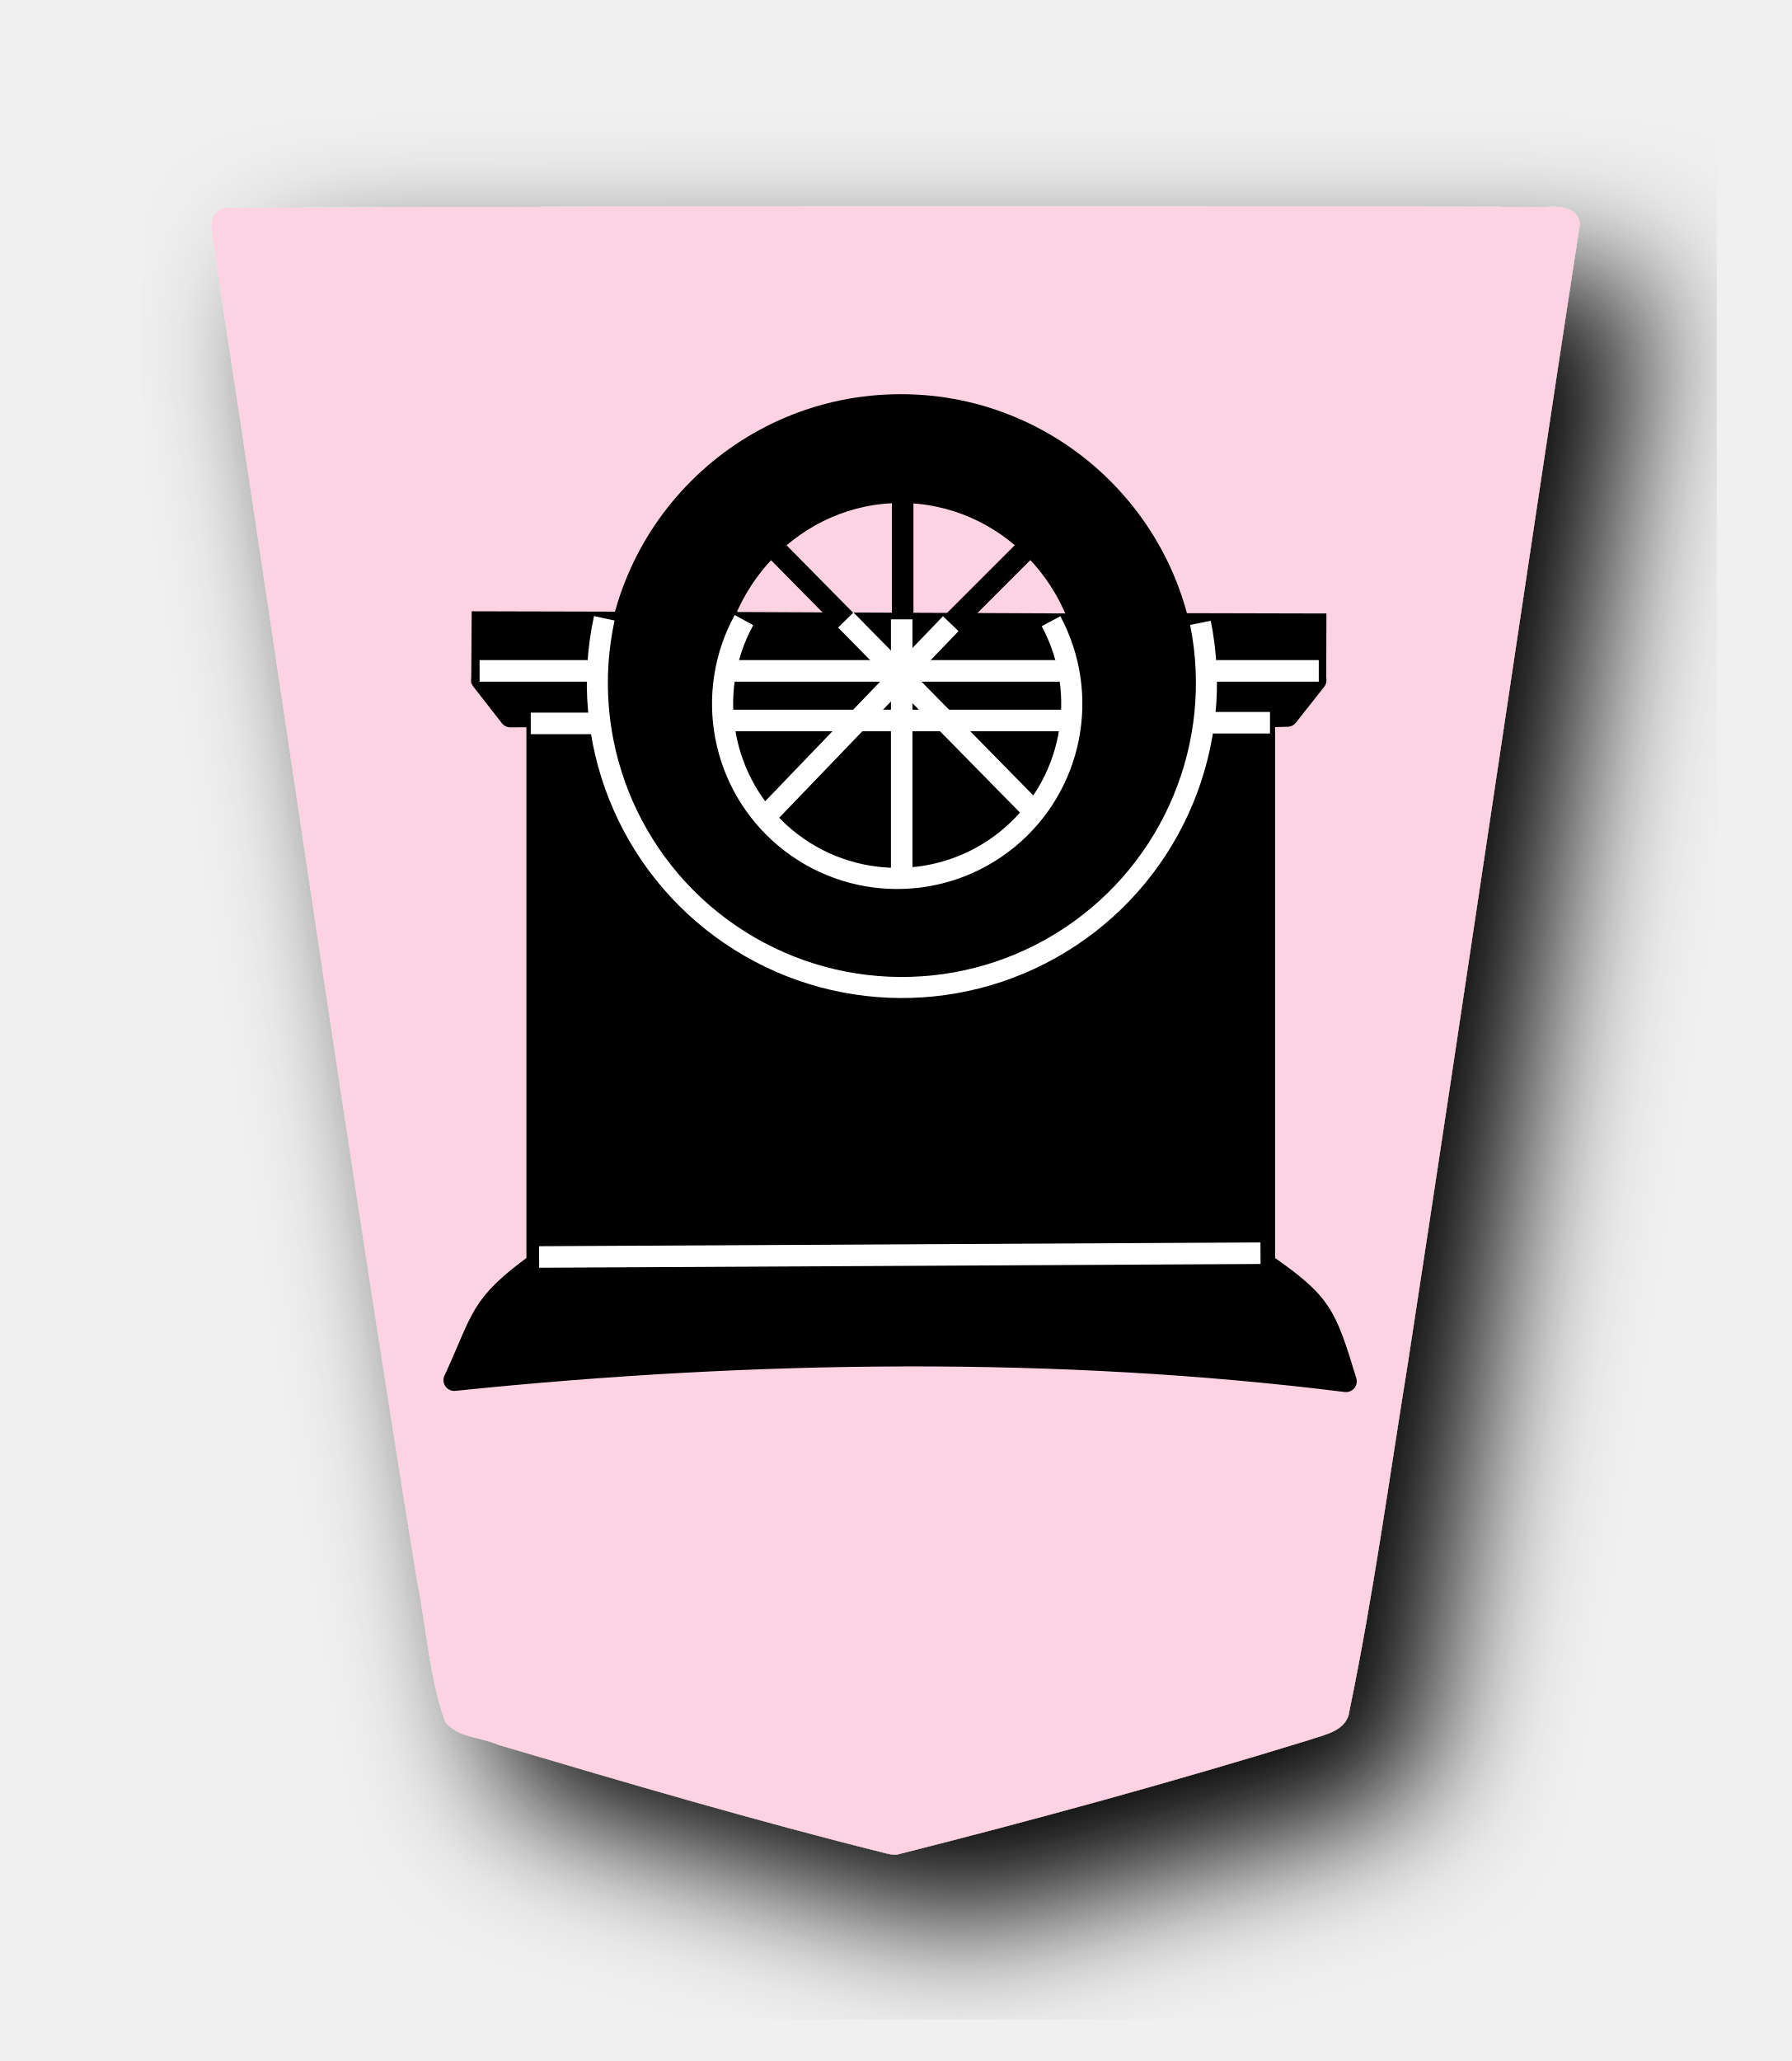
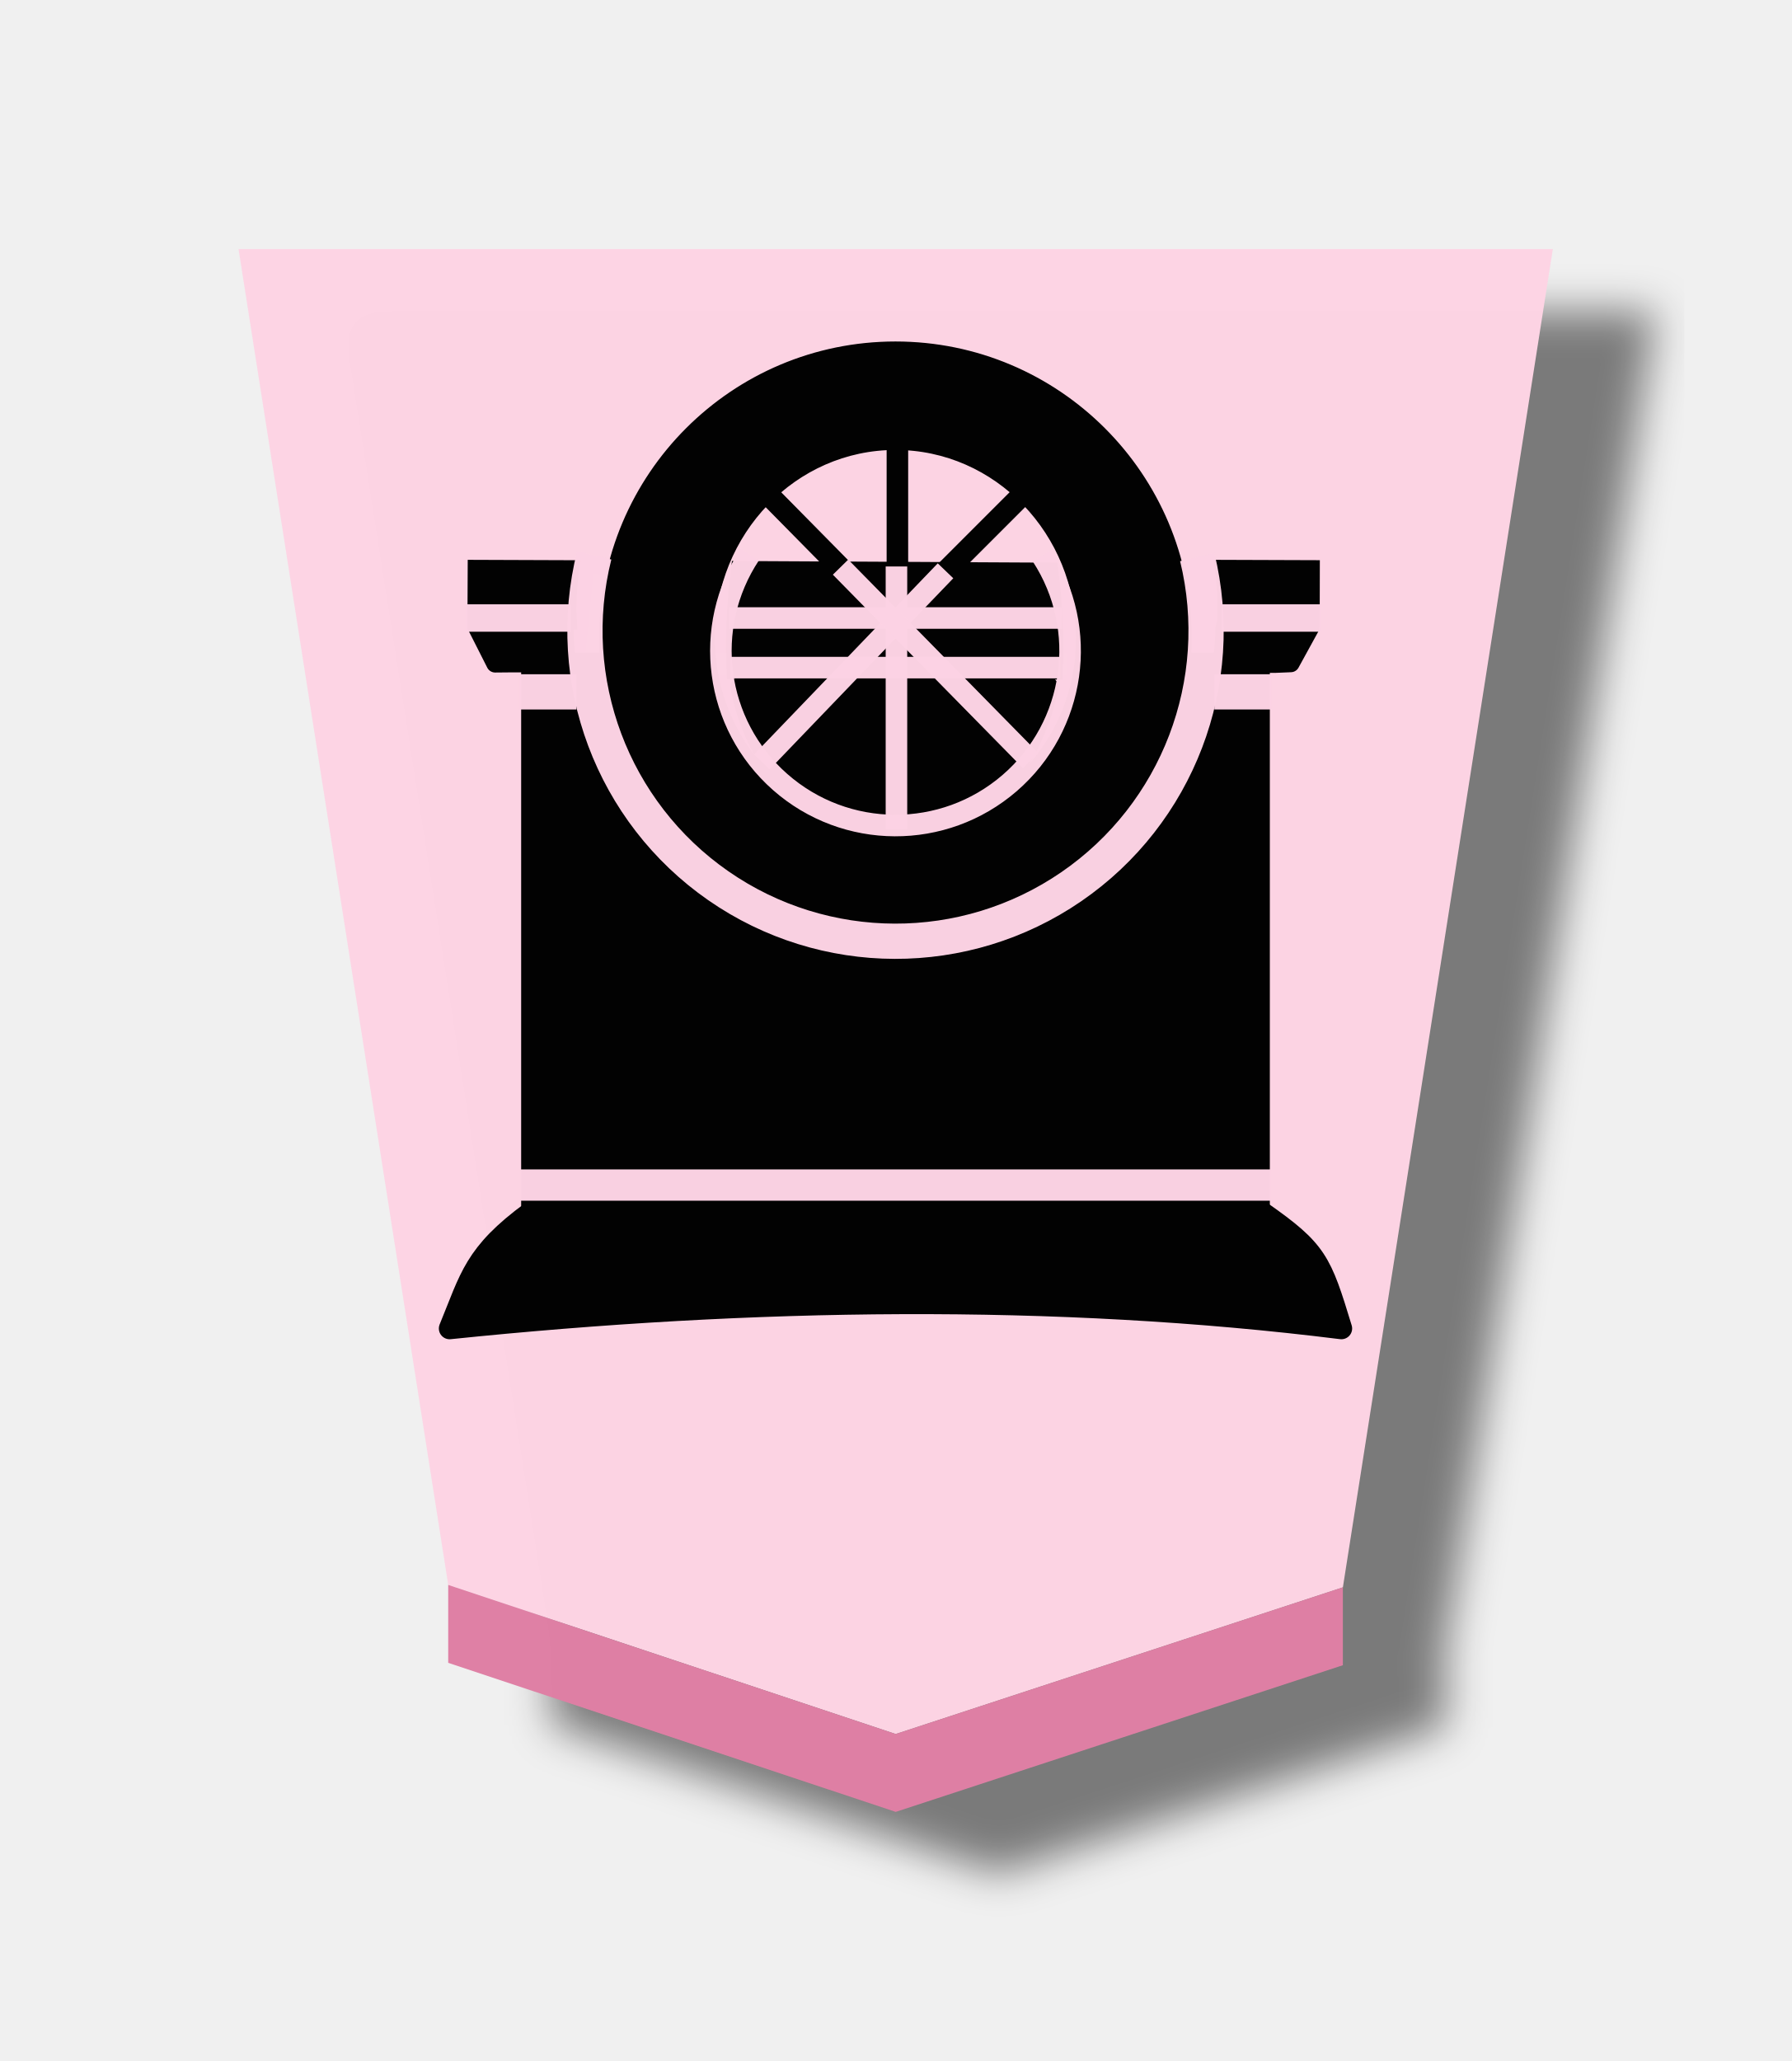
<svg xmlns="http://www.w3.org/2000/svg" width="52.157" height="60" version="1.1" id="svg1717">
  <defs id="defs1721">
    <filter style="color-interpolation-filters:sRGB" id="filter1552">
      <feFlood flood-opacity="0.498" flood-color="rgb(0,0,0)" result="flood" id="feFlood1542" />
      <feComposite in="flood" in2="SourceGraphic" operator="in" result="composite1" id="feComposite1544" />
      <feGaussianBlur in="composite1" stdDeviation="2.5" result="blur" id="feGaussianBlur1546" />
      <feOffset dx="4.57967e-15" dy="4.41314e-15" result="offset" id="feOffset1548" />
      <feComposite in="SourceGraphic" in2="offset" operator="over" result="composite2" id="feComposite1550" />
    </filter>
    <filter style="color-interpolation-filters:sRGB" id="filter1540">
      <feFlood flood-opacity="0.498" flood-color="rgb(0,0,0)" result="flood" id="feFlood1530" />
      <feComposite in="flood" in2="SourceGraphic" operator="in" result="composite1" id="feComposite1532" />
      <feGaussianBlur in="composite1" stdDeviation="2.5" result="blur" id="feGaussianBlur1534" />
      <feOffset dx="4.57967e-15" dy="4.41314e-15" result="offset" id="feOffset1536" />
      <feComposite in="SourceGraphic" in2="offset" operator="over" result="composite2" id="feComposite1538" />
    </filter>
    <filter id="drop-shadow-9">
      <feGaussianBlur in="SourceAlpha" result="blur" stdDeviation="2" id="feGaussianBlur5056" />
      <feOffset result="offsetBlur" dx="2" dy="2" id="feOffset5058" />
      <feBlend in="SourceGraphic" in2="offsetBlur" mode="normal" id="feBlend5060" />
    </filter>
    <filter id="drop-shadow-2">
      <feGaussianBlur in="SourceAlpha" result="blur" stdDeviation="2" id="feGaussianBlur6807" />
      <feOffset result="offsetBlur" dx="2" dy="2" id="feOffset6809" />
      <feBlend in="SourceGraphic" in2="offsetBlur" mode="normal" id="feBlend6811" />
    </filter>
    <filter id="drop-shadow-2-8">
      <feGaussianBlur in="SourceAlpha" result="blur" stdDeviation="2" id="feGaussianBlur6807-2" />
      <feOffset result="offsetBlur" dx="2" dy="2" id="feOffset6809-8" />
      <feBlend in="SourceGraphic" in2="offsetBlur" mode="normal" id="feBlend6811-0" />
    </filter>
    <filter id="drop-shadow-6">
      <feGaussianBlur in="SourceAlpha" result="blur" stdDeviation="2" id="feGaussianBlur5056-9" />
      <feOffset result="offsetBlur" dx="2" dy="2" id="feOffset5058-0" />
      <feBlend in="SourceGraphic" in2="offsetBlur" mode="normal" id="feBlend5060-9" />
    </filter>
    <filter id="drop-shadow-27">
      <feGaussianBlur in="SourceAlpha" result="blur" stdDeviation="2" id="feGaussianBlur5056-5" />
      <feOffset result="offsetBlur" dx="2" dy="2" id="feOffset5058-6" />
      <feBlend in="SourceGraphic" in2="offsetBlur" mode="normal" id="feBlend5060-96" />
    </filter>
    <filter id="drop-shadow-2-88">
      <feGaussianBlur in="SourceAlpha" result="blur" stdDeviation="2" id="feGaussianBlur6807-1" />
      <feOffset result="offsetBlur" dx="2" dy="2" id="feOffset6809-5" />
      <feBlend in="SourceGraphic" in2="offsetBlur" mode="normal" id="feBlend6811-7" />
    </filter>
+     <filter id="drop-shadow-2-6">
+       <feGaussianBlur in="SourceAlpha" result="blur" stdDeviation="2" id="feGaussianBlur6807-4" />
+       <feOffset result="offsetBlur" dx="2" dy="2" id="feOffset6809-6" />
+       <feBlend in="SourceGraphic" in2="offsetBlur" mode="normal" id="feBlend6811-8" />
+     </filter>
+     <filter id="drop-shadow-62">
+       <feGaussianBlur in="SourceAlpha" result="blur" stdDeviation="2" id="feGaussianBlur5056-7" />
+       <feOffset result="offsetBlur" dx="2" dy="2" id="feOffset5058-9" />
+       <feBlend in="SourceGraphic" in2="offsetBlur" mode="normal" id="feBlend5060-1" />
+     </filter>
+     <filter id="drop-shadow-1">
+       <feGaussianBlur in="SourceAlpha" result="blur" stdDeviation="2" id="feGaussianBlur5056-0" />
+       <feOffset result="offsetBlur" dx="2" dy="2" id="feOffset5058-7" />
+       <feBlend in="SourceGraphic" in2="offsetBlur" mode="normal" id="feBlend5060-4" />
+     </filter>
+     <filter id="drop-shadow-2-67">
+       <feGaussianBlur in="SourceAlpha" result="blur" stdDeviation="2" id="feGaussianBlur6807-7" />
+       <feOffset result="offsetBlur" dx="2" dy="2" id="feOffset6809-4" />
+       <feBlend in="SourceGraphic" in2="offsetBlur" mode="normal" id="feBlend6811-74" />
+     </filter>
+     <filter id="drop-shadow-2-86">
+       <feGaussianBlur in="SourceAlpha" result="blur" stdDeviation="2" id="feGaussianBlur6807-6" />
+       <feOffset result="offsetBlur" dx="2" dy="2" id="feOffset6809-9" />
+       <feBlend in="SourceGraphic" in2="offsetBlur" mode="normal" id="feBlend6811-1" />
+     </filter>
+     <filter id="drop-shadow-22">
+       <feGaussianBlur in="SourceAlpha" result="blur" stdDeviation="2" id="feGaussianBlur5056-0-5" />
+       <feOffset result="offsetBlur" dx="2" dy="2" id="feOffset5058-0-0" />
+       <feBlend in="SourceGraphic" in2="offsetBlur" mode="normal" id="feBlend5060-0" />
+     </filter>
+     <filter id="drop-shadow-2-8-6">
+       <feGaussianBlur in="SourceAlpha" result="blur" stdDeviation="2" id="feGaussianBlur6807-40" />
+       <feOffset result="offsetBlur" dx="2" dy="2" id="feOffset6809-4-3" />
+       <feBlend in="SourceGraphic" in2="offsetBlur" mode="normal" id="feBlend6811-3" />
+     </filter>
+     <filter id="drop-shadow-5">
+       <feGaussianBlur in="SourceAlpha" result="blur" stdDeviation="2" id="feGaussianBlur5056-6" />
+       <feOffset result="offsetBlur" dx="2" dy="2" id="feOffset5058-2" />
+       <feBlend in="SourceGraphic" in2="offsetBlur" mode="normal" id="feBlend5060-8" />
+     </filter>
+     <filter id="drop-shadow-5-9">
+       <feGaussianBlur in="SourceAlpha" result="blur" stdDeviation="2" id="feGaussianBlur5056-6-0" />
+       <feOffset result="offsetBlur" dx="2" dy="2" id="feOffset5058-2-0" />
+       <feBlend in="SourceGraphic" in2="offsetBlur" mode="normal" id="feBlend5060-8-3" />
+     </filter>
+     <filter id="drop-shadow-2-84">
+       <feGaussianBlur in="SourceAlpha" result="blur" stdDeviation="2" id="feGaussianBlur6807-9" />
+       <feOffset result="offsetBlur" dx="2" dy="2" id="feOffset6809-5-9" />
+       <feBlend in="SourceGraphic" in2="offsetBlur" mode="normal" id="feBlend6811-1-9" />
+     </filter>
+     <filter id="drop-shadow-2-84-4">
+       <feGaussianBlur in="SourceAlpha" result="blur" stdDeviation="2" id="feGaussianBlur6807-9-5" />
+       <feOffset result="offsetBlur" dx="2" dy="2" id="feOffset6809-5-7" />
+       <feBlend in="SourceGraphic" in2="offsetBlur" mode="normal" id="feBlend6811-1-1" />
+     </filter>
+     <filter id="drop-shadow-5-1">
+       <feGaussianBlur in="SourceAlpha" result="blur" stdDeviation="2" id="feGaussianBlur5056-6-9" />
+       <feOffset result="offsetBlur" dx="2" dy="2" id="feOffset5058-2-6" />
+       <feBlend in="SourceGraphic" in2="offsetBlur" mode="normal" id="feBlend5060-8-9" />
+     </filter>
+     <filter id="drop-shadow-5-1-3">
+       <feGaussianBlur in="SourceAlpha" result="blur" stdDeviation="2" id="feGaussianBlur5056-6-9-6" />
+       <feOffset result="offsetBlur" dx="2" dy="2" id="feOffset5058-2-6-1" />
+       <feBlend in="SourceGraphic" in2="offsetBlur" mode="normal" id="feBlend5060-8-9-7" />
+     </filter>
+     <filter id="drop-shadow-2-84-1">
+       <feGaussianBlur in="SourceAlpha" result="blur" stdDeviation="2" id="feGaussianBlur6807-9-0" />
+       <feOffset result="offsetBlur" dx="2" dy="2" id="feOffset6809-5-3" />
+       <feBlend in="SourceGraphic" in2="offsetBlur" mode="normal" id="feBlend6811-1-0" />
+     </filter>
+     <filter id="drop-shadow-2-84-1-0">
+       <feGaussianBlur in="SourceAlpha" result="blur" stdDeviation="2" id="feGaussianBlur6807-9-0-0" />
+       <feOffset result="offsetBlur" dx="2" dy="2" id="feOffset6809-5-3-6" />
+       <feBlend in="SourceGraphic" in2="offsetBlur" mode="normal" id="feBlend6811-1-0-3" />
+     </filter>
+     <filter id="drop-shadow-5-1-2">
+       <feGaussianBlur in="SourceAlpha" result="blur" stdDeviation="2" id="feGaussianBlur5056-6-9-8" />
+       <feOffset result="offsetBlur" dx="2" dy="2" id="feOffset5058-2-6-5" />
+       <feBlend in="SourceGraphic" in2="offsetBlur" mode="normal" id="feBlend5060-8-9-1" />
+     </filter>
+     <filter id="drop-shadow-5-1-2-8">
+       <feGaussianBlur in="SourceAlpha" result="blur" stdDeviation="2" id="feGaussianBlur5056-6-9-8-3" />
+       <feOffset result="offsetBlur" dx="2" dy="2" id="feOffset5058-2-6-5-7" />
+       <feBlend in="SourceGraphic" in2="offsetBlur" mode="normal" id="feBlend5060-8-9-1-4" />
+     </filter>
+     <filter id="drop-shadow-2-84-1-0-0">
+       <feGaussianBlur in="SourceAlpha" result="blur" stdDeviation="2" id="feGaussianBlur6807-9-0-9" />
+       <feOffset result="offsetBlur" dx="2" dy="2" id="feOffset6809-5-3-1" />
+       <feBlend in="SourceGraphic" in2="offsetBlur" mode="normal" id="feBlend6811-1-0-0" />
+     </filter>
+     <filter id="drop-shadow-2-84-1-0-1">
+       <feGaussianBlur in="SourceAlpha" result="blur" stdDeviation="2" id="feGaussianBlur6807-9-0-9-0" />
+       <feOffset result="offsetBlur" dx="2" dy="2" id="feOffset6809-5-3-1-2" />
+       <feBlend in="SourceGraphic" in2="offsetBlur" mode="normal" id="feBlend6811-1-0-0-7" />
+     </filter>
+     <filter id="drop-shadow-5-1-1">
+       <feGaussianBlur in="SourceAlpha" result="blur" stdDeviation="2" id="feGaussianBlur5056-6-9-88" />
+       <feOffset result="offsetBlur" dx="2" dy="2" id="feOffset5058-2-6-1-6" />
+       <feBlend in="SourceGraphic" in2="offsetBlur" mode="normal" id="feBlend5060-8-9-5" />
+     </filter>
+     <filter id="drop-shadow-2-84-1-4">
+       <feGaussianBlur in="SourceAlpha" result="blur" stdDeviation="2" id="feGaussianBlur6807-9-0-2" />
+       <feOffset result="offsetBlur" dx="2" dy="2" id="feOffset6809-5-3-5" />
+       <feBlend in="SourceGraphic" in2="offsetBlur" mode="normal" id="feBlend6811-1-0-4" />
+     </filter>
+     <filter style="color-interpolation-filters:sRGB" id="filter4363">
+       <feFlood flood-opacity="0.498" flood-color="rgb(0,0,0)" result="flood" id="feFlood4353" />
+       <feComposite in="flood" in2="SourceGraphic" operator="in" result="composite1" id="feComposite4355" />
+       <feGaussianBlur in="composite1" stdDeviation="1" result="blur" id="feGaussianBlur4357" />
+       <feOffset dx="5" dy="3" result="offset" id="feOffset4359" />
+       <feComposite in="SourceGraphic" in2="offset" operator="over" result="composite2" id="feComposite4361" />
+     </filter>
+     <filter style="color-interpolation-filters:sRGB" id="filter4195">
+       <feFlood flood-opacity="0.498" flood-color="rgb(0,0,0)" result="flood" id="feFlood4185" />
+       <feComposite in="flood" in2="SourceGraphic" operator="in" result="composite1" id="feComposite4187" />
+       <feGaussianBlur in="composite1" stdDeviation="1" result="blur" id="feGaussianBlur4189" />
+       <feOffset dx="5" dy="3" result="offset" id="feOffset4191" />
+       <feComposite in="SourceGraphic" in2="offset" operator="over" result="composite2" id="feComposite4193" />
+     </filter>
+     <filter style="color-interpolation-filters:sRGB" id="filter4459">
+       <feFlood flood-opacity="0.498" flood-color="rgb(0,0,0)" result="flood" id="feFlood4449" />
+       <feComposite in="flood" in2="SourceGraphic" operator="in" result="composite1" id="feComposite4451" />
+       <feGaussianBlur in="composite1" stdDeviation="1" result="blur" id="feGaussianBlur4453" />
+       <feOffset dx="5" dy="3" result="offset" id="feOffset4455" />
+       <feComposite in="SourceGraphic" in2="offset" operator="over" result="composite2" id="feComposite4457" />
+     </filter>
+     <filter style="color-interpolation-filters:sRGB" id="filter4447">
+       <feFlood flood-opacity="0.498" flood-color="rgb(0,0,0)" result="flood" id="feFlood4437" />
+       <feComposite in="flood" in2="SourceGraphic" operator="in" result="composite1" id="feComposite4439" />
+       <feGaussianBlur in="composite1" stdDeviation="1" result="blur" id="feGaussianBlur4441" />
+       <feOffset dx="5" dy="3" result="offset" id="feOffset4443" />
+       <feComposite in="SourceGraphic" in2="offset" operator="over" result="composite2" id="feComposite4445" />
+     </filter>
+     <filter style="color-interpolation-filters:sRGB" id="filter4351">
+       <feFlood flood-opacity="0.498" flood-color="rgb(0,0,0)" result="flood" id="feFlood4341" />
+       <feComposite in="flood" in2="SourceGraphic" operator="in" result="composite1" id="feComposite4343" />
+       <feGaussianBlur in="composite1" stdDeviation="1" result="blur" id="feGaussianBlur4345" />
+       <feOffset dx="5" dy="3" result="offset" id="feOffset4347" />
+       <feComposite in="SourceGraphic" in2="offset" operator="over" result="composite2" id="feComposite4349" />
+     </filter>
+     <filter style="color-interpolation-filters:sRGB" id="filter4207">
+       <feFlood flood-opacity="0.498" flood-color="rgb(0,0,0)" result="flood" id="feFlood4197" />
+       <feComposite in="flood" in2="SourceGraphic" operator="in" result="composite1" id="feComposite4199" />
+       <feGaussianBlur in="composite1" stdDeviation="1" result="blur" id="feGaussianBlur4201" />
+       <feOffset dx="5" dy="3" result="offset" id="feOffset4203" />
+       <feComposite in="SourceGraphic" in2="offset" operator="over" result="composite2" id="feComposite4205" />
+     </filter>
+     <filter style="color-interpolation-filters:sRGB" id="filter4471">
+       <feFlood flood-opacity="0.498" flood-color="rgb(0,0,0)" result="flood" id="feFlood4461" />
+       <feComposite in="flood" in2="SourceGraphic" operator="in" result="composite1" id="feComposite4463" />
+       <feGaussianBlur in="composite1" stdDeviation="1" result="blur" id="feGaussianBlur4465" />
+       <feOffset dx="5" dy="3" result="offset" id="feOffset4467" />
+       <feComposite in="SourceGraphic" in2="offset" operator="over" result="composite2" id="feComposite4469" />
+     </filter>
  </defs>
  <filter id="drop-shadow">
    <feGaussianBlur in="SourceAlpha" result="blur" stdDeviation="2" id="feGaussianBlur1692" />
    <feOffset result="offsetBlur" dx="2" dy="2" id="feOffset1694" />
    <feBlend in="SourceGraphic" in2="offsetBlur" mode="normal" id="feBlend1696" />
  </filter>
-   <g style="display:inline" id="g8876" transform="matrix(1,0,0,-1,-95.64097,81.11873)">
-     <g id="g7764" transform="matrix(0.9818505,0,0,-0.9818505,-4.360504,104.3377)" style="fill:#fdd3e3;fill-opacity:1;filter:url(#drop-shadow-2-88)">
-       <g style="fill:#fdd3e3;fill-opacity:1" id="g7762" transform="rotate(180,45.5785,23.8125)">
-         <path id="path7760" d="m -37.299,-31.01 c -4.096,1.034 -8.171,2.152 -12.208,3.395 -0.467,0.163 -1.13,0.263 -1.201,0.865 -0.709,3.416 -1.178,6.885 -1.737,10.331 -1.73,11.255 -3.378,22.528 -5.1,33.78 0.155,0.682 1.013,0.424 1.51,0.48 12.894,0.025 25.788,0.03 38.68,-0.033 0.672,-0.156 0.28,-0.952 0.279,-1.409 -2.011,-13.12 -3.876,-26.263 -5.998,-39.366 -0.277,-1.356 -0.348,-2.782 -0.816,-4.087 -0.347,-0.497 -1.073,-0.468 -1.588,-0.704 -3.832,-1.137 -7.673,-2.267 -11.55,-3.231 -0.09,-0.017 -0.18,-0.032 -0.271,-0.021 z" style="fill:#fdd3e3;fill-opacity:1" />
+   <g transform="translate(-45.60969,-104.0163)" style="opacity:0.99" id="g4442">
+     <g style="filter:url(#filter4471)" transform="matrix(0.6,0,0,0.6,-0.2456695,-2.835138)" id="g4086">
+       <g id="g15677" transform="matrix(1.05,0,0,1.05,-6.499828,-10.77952)" style="opacity:1">
+         <g id="g7764-75" transform="matrix(1.565026,0,0,1.411488,-79.82483,149.0076)" style="fill:url(#linearGradient21737);fill-opacity:1;stroke-width:1.043">
+           <g style="fill:url(#linearGradient21735);fill-opacity:1;stroke-width:1.043" id="g7762-8" transform="rotate(180,45.5785,23.8125)">
+             <path id="path7760-88" d="m -36.762,-31.01 -13.206,4.802 -6.2,43.812 38.812,1.12e-4 -6.192,-43.733 z" style="fill:#fdd3e3;fill-opacity:0.992;stroke-width:1.043" />
+           </g>
+         </g>
      </g>
+       <path style="opacity:1;fill:#de7ea3;fill-opacity:0.992;stroke:none;stroke-width:1.589px;stroke-linecap:butt;stroke-linejoin:miter;stroke-opacity:1" d="m 98.176,258.766 v -3.78 l 21.714,7.234 21.701,-7.118 v 3.78 L 119.89,266 Z" id="path9418-4-6-3-8-9-6-5" />
    </g>
-     <g transform="matrix(0.6270192,0,0,0.6270192,56.53907,1.336963)" id="g3971-6-5" style="display:inline">
-       <path transform="matrix(1.333333,0,0,-1.333333,0,396.8507)" style="display:inline;fill:none;stroke:#ffffe5;stroke-width:0.75px;stroke-linecap:butt;stroke-linejoin:miter;stroke-opacity:1" d="m 68.004,224.078 -0.331,3.323" id="path3893-9-9" />
-       <path transform="matrix(1.333333,0,0,-1.333333,0,396.8507)" style="display:inline;fill:none;stroke:#ffffff;stroke-width:0.75px;stroke-linecap:butt;stroke-linejoin:miter;stroke-opacity:1" d="M 71.849,227.169 H 84.079" id="path3907-9-6" />
-       <path id="path3827-3-5" d="m 112.982,92.876 a 8.798,9.13 0 0 0 -0.051,-0.232 8.798,9.13 0 0 0 -0.277,-0.867 8.798,9.13 0 0 0 -0.359,-0.832 8.798,9.13 0 0 0 -0.438,-0.791 8.798,9.13 0 0 0 -0.512,-0.744 8.798,9.13 0 0 0 -0.58,-0.686 8.798,9.13 0 0 0 -0.645,-0.621 8.798,9.13 0 0 0 -0.699,-0.553 8.798,9.13 0 0 0 -0.75,-0.477 8.798,9.13 0 0 0 -0.791,-0.396 8.798,9.13 0 0 0 -0.826,-0.312 8.798,9.13 0 0 0 -0.854,-0.227 8.798,9.13 0 0 0 -0.869,-0.137 8.798,9.13 0 0 0 -0.879,-0.045 8.798,9.13 0 0 0 -0.621,0.021 8.798,9.13 0 0 0 -0.873,0.111 8.798,9.13 0 0 0 -0.859,0.199 8.798,9.13 0 0 0 -0.834,0.287 8.798,9.13 0 0 0 -0.803,0.373 8.798,9.13 0 0 0 -0.764,0.455 8.798,9.13 0 0 0 -0.715,0.531 8.798,9.13 0 0 0 -0.66,0.602 8.798,9.13 0 0 0 -0.6,0.668 8.798,9.13 0 0 0 -0.533,0.727 8.798,9.13 0 0 0 -0.459,0.777 8.798,9.13 0 0 0 -0.383,0.822 8.798,9.13 0 0 0 -0.301,0.857 8.798,9.13 0 0 0 -0.121,0.488 z" style="opacity:1;fill:#000000;fill-opacity:1;stroke:#000000;stroke-width:1;stroke-linecap:round;stroke-linejoin:round;stroke-miterlimit:4;stroke-dasharray:none;stroke-opacity:1;paint-order:normal" />
-       <path id="path3829-3-7" d="m 87.306,68.524 v 25.457 h 3.912 a 13.347,13.347 0 0 1 0.066,-0.443 13.347,13.347 0 0 1 0.33,-1.291 13.347,13.347 0 0 1 0.457,-1.254 13.347,13.347 0 0 1 0.58,-1.201 13.347,13.347 0 0 1 0.697,-1.137 13.347,13.347 0 0 1 0.809,-1.062 13.347,13.347 0 0 1 0.908,-0.977 13.347,13.347 0 0 1 1.004,-0.881 13.347,13.347 0 0 1 1.084,-0.775 13.347,13.347 0 0 1 1.158,-0.664 13.347,13.347 0 0 1 1.217,-0.545 13.347,13.347 0 0 1 1.266,-0.42 13.347,13.347 0 0 1 1.303,-0.293 13.347,13.347 0 0 1 1.324,-0.16 13.347,13.347 0 0 1 0.943,-0.033 13.347,13.347 0 0 1 1.334,0.066 13.347,13.347 0 0 1 1.318,0.199 13.347,13.347 0 0 1 1.293,0.33 13.347,13.347 0 0 1 1.252,0.457 13.347,13.347 0 0 1 1.203,0.58 13.347,13.347 0 0 1 1.137,0.697 13.347,13.347 0 0 1 1.062,0.809 13.347,13.347 0 0 1 0.975,0.908 13.347,13.347 0 0 1 0.881,1.002 13.347,13.347 0 0 1 0.777,1.086 13.347,13.347 0 0 1 0.662,1.156 13.347,13.347 0 0 1 0.545,1.219 13.347,13.347 0 0 1 0.422,1.266 13.347,13.347 0 0 1 0.291,1.303 13.347,13.347 0 0 1 0.008,0.059 h 3.547 V 68.524 Z" style="opacity:1;fill:#000000;fill-opacity:1;stroke:#000000;stroke-width:1;stroke-linecap:round;stroke-linejoin:round;stroke-miterlimit:4;stroke-dasharray:none;stroke-opacity:1;paint-order:normal" />
-       <path id="path3831-7-7" d="m 117.693,95.659 h 5.764 l -1.312,-1.662 -1.072,-0.031 -3.549,0.002 c 0.073,0.424 0.125,0.851 0.156,1.279 0.007,0.137 0.011,0.275 0.014,0.412 z" style="fill:#000000;stroke:#000000;stroke-width:1px;stroke-linecap:butt;stroke-linejoin:round;stroke-opacity:1" />
-       <path id="path3833-4-5" d="m 91.218,93.975 -3.828,0.002 -1.329,-0.008 -1.317,1.689 h 6.303 c 0.005,-0.267 0.018,-0.534 0.039,-0.801 0.034,-0.296 0.079,-0.59 0.133,-0.883 z" style="fill:#000000;stroke:#000000;stroke-width:1px;stroke-linecap:butt;stroke-linejoin:round;stroke-opacity:1" />
-       <path id="path3835-9-5" d="m 117.503,98.3 5.98,-0.014 -0.008,-2.291 -5.811,0.003 a 13.483,11.721 0 0 1 0.02,0.473 13.483,11.721 0 0 1 -0.067,1.17 13.483,11.721 0 0 1 -0.114,0.659 z" style="fill:#000000;stroke:#000000;stroke-width:0.942px;stroke-linecap:butt;stroke-linejoin:miter;stroke-opacity:1" />
-       <path id="path3837-4-0" d="m 91.069,95.969 -6.348,0.005 0.016,2.408 6.487,-0.016 a 13.408,11.992 0 0 1 -0.147,-1.084 13.408,11.992 0 0 1 -0.033,-0.848 13.408,11.992 0 0 1 0.025,-0.465 z" style="fill:#000000;stroke:#000000;stroke-width:0.95px;stroke-linecap:butt;stroke-linejoin:miter;stroke-opacity:1" />
-       <path id="path3839-7-9" d="m 95.73,93.804 a 8.661,15.057 0 0 0 -0.025,0.86 8.661,15.057 0 0 0 0.021,1.066 8.661,15.057 0 0 0 0.104,1.495 8.661,15.057 0 0 0 0.125,0.966 l 16.831,-0.074 a 8.661,15.057 0 0 0 0.067,-0.461 8.661,15.057 0 0 0 0.131,-1.488 8.661,15.057 0 0 0 0.042,-1.504 8.661,15.057 0 0 0 -0.017,-0.883 z" style="fill:#000000;stroke:#000000;stroke-width:1.274px;stroke-linecap:butt;stroke-linejoin:miter;stroke-opacity:1" />
-       <path id="path3841-1-5" d="m 87.262,68.547 c -2.669,-1.955 -2.441,-2.436 -3.807,-5.387 14.025,1.45 28.169,1.602 41.409,-0.054 -0.955,3.135 -1.131,3.604 -3.727,5.419 z" style="fill:#000000;stroke:#000000;stroke-width:1px;stroke-linecap:butt;stroke-linejoin:round;stroke-opacity:1" />
-       <path id="path3843-4-7" d="M 104.188,81.828 A 13.347,13.347 0 0 0 90.842,95.174 13.347,13.347 0 0 0 104.188,108.521 13.347,13.347 0 0 0 117.535,95.174 13.347,13.347 0 0 0 104.188,81.828 Z m 0,4.217 a 8.798,9.13 0 0 1 8.799,9.129 8.798,9.13 0 0 1 -8.799,9.129 8.798,9.13 0 0 1 -8.797,-9.129 8.798,9.13 0 0 1 8.797,-9.129 z" style="opacity:1;fill:#000000;fill-opacity:1;stroke:#000000;stroke-width:0.834;stroke-linecap:round;stroke-linejoin:round;stroke-miterlimit:4;stroke-dasharray:none;stroke-opacity:1;paint-order:normal" />
-       <path id="path3845-0-8" d="m 104.277,95.969 v 9.413" style="fill:none;stroke:#000000;stroke-width:1;stroke-linecap:butt;stroke-linejoin:miter;stroke-miterlimit:4;stroke-dasharray:none;stroke-opacity:1" />
-       <path id="path3849-1-9" d="M 87.395,68.879 120.894,69.054" style="fill:#ffffff;stroke:#ffffff;stroke-width:1;stroke-linecap:butt;stroke-linejoin:miter;stroke-miterlimit:4;stroke-dasharray:none;stroke-opacity:1" />
-       <path id="path3853-5-0" d="m 97.824,102.289 6.32,-6.408 6.607,6.607" style="fill:none;stroke:#000000;stroke-width:1px;stroke-linecap:butt;stroke-linejoin:miter;stroke-opacity:1" />
-       <path id="path3887-4-4" d="m 84.632,96.091 h 5.765" style="fill:#ffffff;stroke:#ffffff;stroke-width:1.002;stroke-linecap:butt;stroke-linejoin:miter;stroke-miterlimit:4;stroke-dasharray:none;stroke-opacity:1" />
-       <path id="path3885-9-9" d="m 96.101,96.091 h 16.188" style="fill:#ffffff;stroke:#ffffff;stroke-width:1.002;stroke-linecap:butt;stroke-linejoin:miter;stroke-miterlimit:4;stroke-dasharray:none;stroke-opacity:1" />
-       <path id="path3855-3-2" d="m 117.961,96.091 h 5.639" style="fill:#ffffff;stroke:#ffffff;stroke-width:1.002;stroke-linecap:butt;stroke-linejoin:miter;stroke-miterlimit:4;stroke-dasharray:none;stroke-opacity:1" />
-       <path id="path3857-1-7" d="M 104.233,98.484 V 86.291" style="fill:none;stroke:#ffffff;stroke-width:1;stroke-linecap:butt;stroke-linejoin:miter;stroke-miterlimit:4;stroke-dasharray:none;stroke-opacity:1" />
-       <path id="path3859-8-7" d="M 106.511,98.283 97.983,89.409" style="fill:#ffffff;stroke:#ffffff;stroke-width:1;stroke-linecap:butt;stroke-linejoin:miter;stroke-miterlimit:4;stroke-dasharray:none;stroke-opacity:1" />
-       <path id="path3861-2-0" d="m 101.637,98.453 8.826,-8.98" style="fill:none;stroke:#ffffff;stroke-width:1px;stroke-linecap:butt;stroke-linejoin:miter;stroke-opacity:1" />
-       <path style="opacity:1;fill:none;fill-opacity:1;stroke:#ffffff;stroke-width:0.981;stroke-linecap:butt;stroke-linejoin:bevel;stroke-miterlimit:4;stroke-dasharray:none;stroke-opacity:1;paint-order:normal" id="path3905-9-5" d="m 111.167,-98.397 a 8.108,8.108 0 0 1 -2.012,10.112 8.108,8.108 0 0 1 -10.31,-0.038 8.108,8.108 0 0 1 -1.937,-10.126" transform="scale(1,-1)" />
-       <path style="fill:none;stroke:#ffffff;stroke-width:1px;stroke-linecap:butt;stroke-linejoin:miter;stroke-opacity:1" d="M 95.875,93.788 H 111.938" id="path3934-4-4" />
-       <path transform="scale(1,-1)" d="m 118.105,-98.322 a 14.141,14.141 0 0 1 -6.057,14.582 14.141,14.141 0 0 1 -15.79,-0.12 14.141,14.141 0 0 1 -5.836,-14.672" id="path3938-6-1" style="opacity:1;fill:none;fill-opacity:1;stroke:#ffffff;stroke-width:0.977;stroke-linecap:butt;stroke-linejoin:bevel;stroke-miterlimit:4;stroke-dasharray:none;stroke-opacity:1;paint-order:normal" />
-       <path style="fill:#ffffff;stroke:#ffffff;stroke-width:1;stroke-linecap:butt;stroke-linejoin:miter;stroke-miterlimit:4;stroke-dasharray:none;stroke-opacity:1" d="m 87.007,93.653 h 3.296" id="path3940-7-3" />
-       <path id="path3942-7-2" d="m 118.039,93.684 h 3.296" style="fill:#ffffff;stroke:#ffffff;stroke-width:1;stroke-linecap:butt;stroke-linejoin:miter;stroke-miterlimit:4;stroke-dasharray:none;stroke-opacity:1" />
+     <g style="display:inline;opacity:1" id="g3971-6-2" transform="matrix(0.627028,0,0,-0.627028,6.353913,182.2597)">
+       <path id="path3893-9-8" d="m 68.004,224.078 -0.331,3.323" style="display:inline;fill:none;stroke:#ffffe5;stroke-width:0.75px;stroke-linecap:butt;stroke-linejoin:miter;stroke-opacity:1" transform="matrix(1.333333,0,0,-1.333333,0,396.8507)" />
+       <path id="path3907-9-7" d="M 71.849,227.169 H 84.079" style="display:inline;fill:none;stroke:#ffffff;stroke-width:0.75px;stroke-linecap:butt;stroke-linejoin:miter;stroke-opacity:1" transform="matrix(1.333333,0,0,-1.333333,0,396.8507)" />
+       <path style="opacity:1;fill:#000000;fill-opacity:1;stroke:#000000;stroke-width:0.918;stroke-linecap:round;stroke-linejoin:round;stroke-miterlimit:4;stroke-dasharray:none;stroke-opacity:1;paint-order:normal" d="m 111.293,92.891 a 7.383,9.17 0 0 0 -0.043,-0.233 7.383,9.17 0 0 0 -0.233,-0.871 7.383,9.17 0 0 0 -0.302,-0.836 7.383,9.17 0 0 0 -0.367,-0.795 7.383,9.17 0 0 0 -0.429,-0.747 7.383,9.17 0 0 0 -0.487,-0.689 7.383,9.17 0 0 0 -0.541,-0.624 7.383,9.17 0 0 0 -0.587,-0.555 7.383,9.17 0 0 0 -0.629,-0.479 7.383,9.17 0 0 0 -0.664,-0.398 7.383,9.17 0 0 0 -0.693,-0.314 7.383,9.17 0 0 0 -0.716,-0.228 7.383,9.17 0 0 0 -0.729,-0.137 7.383,9.17 0 0 0 -0.737,-0.045 7.383,9.17 0 0 0 -0.521,0.022 7.383,9.17 0 0 0 -0.733,0.112 7.383,9.17 0 0 0 -0.721,0.2 7.383,9.17 0 0 0 -0.7,0.288 7.383,9.17 0 0 0 -0.674,0.375 7.383,9.17 0 0 0 -0.641,0.457 7.383,9.17 0 0 0 -0.6,0.534 7.383,9.17 0 0 0 -0.554,0.604 7.383,9.17 0 0 0 -0.503,0.671 7.383,9.17 0 0 0 -0.447,0.73 7.383,9.17 0 0 0 -0.385,0.781 7.383,9.17 0 0 0 -0.321,0.826 7.383,9.17 0 0 0 -0.252,0.861 7.383,9.17 0 0 0 -0.102,0.49 z" id="path3827-3-7" />
+       <path style="opacity:1;fill:#000000;fill-opacity:1;stroke:#000000;stroke-width:1;stroke-linecap:round;stroke-linejoin:round;stroke-miterlimit:4;stroke-dasharray:none;stroke-opacity:1;paint-order:normal" d="m 87.306,68.524 v 25.457 h 3.912 a 13.347,13.347 0 0 1 0.066,-0.443 13.347,13.347 0 0 1 0.33,-1.291 13.347,13.347 0 0 1 0.457,-1.254 13.347,13.347 0 0 1 0.58,-1.201 13.347,13.347 0 0 1 0.697,-1.137 13.347,13.347 0 0 1 0.809,-1.062 13.347,13.347 0 0 1 0.908,-0.977 13.347,13.347 0 0 1 1.004,-0.881 13.347,13.347 0 0 1 1.084,-0.775 13.347,13.347 0 0 1 1.158,-0.664 13.347,13.347 0 0 1 1.217,-0.545 13.347,13.347 0 0 1 1.266,-0.42 13.347,13.347 0 0 1 1.303,-0.293 13.347,13.347 0 0 1 1.324,-0.16 13.347,13.347 0 0 1 0.943,-0.033 13.347,13.347 0 0 1 1.334,0.066 13.347,13.347 0 0 1 1.318,0.199 13.347,13.347 0 0 1 1.293,0.33 13.347,13.347 0 0 1 1.252,0.457 13.347,13.347 0 0 1 1.203,0.58 13.347,13.347 0 0 1 1.137,0.697 13.347,13.347 0 0 1 1.062,0.809 13.347,13.347 0 0 1 0.975,0.908 13.347,13.347 0 0 1 0.881,1.002 13.347,13.347 0 0 1 0.777,1.086 13.347,13.347 0 0 1 0.662,1.156 13.347,13.347 0 0 1 0.545,1.219 13.347,13.347 0 0 1 0.422,1.266 13.347,13.347 0 0 1 0.291,1.303 13.347,13.347 0 0 1 0.008,0.059 h 3.547 V 68.524 Z" id="path3829-3-3" />
+       <path style="fill:#000000;stroke:#000000;stroke-width:0.818;stroke-linecap:butt;stroke-linejoin:round;stroke-miterlimit:4;stroke-dasharray:none;stroke-opacity:1" d="m 119.453,95.645 h 4.003 l -0.912,-1.662 -0.745,-0.031 -2.465,0.002 c 0.05,0.424 0.087,0.851 0.109,1.279 0.005,0.137 0.008,0.275 0.01,0.412 z" id="path3831-7-7" />
+       <path style="fill:#000000;stroke:#000000;stroke-width:0.818;stroke-linecap:butt;stroke-linejoin:round;stroke-miterlimit:4;stroke-dasharray:none;stroke-opacity:1" d="m 88.947,93.975 -2.486,0.002 -0.863,-0.008 -0.855,1.689 h 4.092 c 0.003,-0.267 0.012,-0.534 0.025,-0.801 0.022,-0.296 0.051,-0.59 0.086,-0.883 z" id="path3833-4-2" />
+       <path style="fill:#000000;stroke:#000000;stroke-width:0.818;stroke-linecap:butt;stroke-linejoin:miter;stroke-miterlimit:4;stroke-dasharray:none;stroke-opacity:1" d="m 119.43,98.382 4.053,-0.014 -0.005,-2.291 -3.938,0.003 a 9.139,11.721 0 0 1 0.013,0.473 9.139,11.721 0 0 1 -0.045,1.17 9.139,11.721 0 0 1 -0.078,0.659 z" id="path3835-9-5" />
+       <path style="fill:#000000;stroke:#000000;stroke-width:0.818;stroke-linecap:butt;stroke-linejoin:miter;stroke-miterlimit:4;stroke-dasharray:none;stroke-opacity:1" d="m 88.982,95.969 -4.261,0.005 0.011,2.408 4.354,-0.016 a 9.001,11.992 0 0 1 -0.099,-1.084 9.001,11.992 0 0 1 -0.022,-0.848 9.001,11.992 0 0 1 0.017,-0.465 z" id="path3837-4-4" />
+       <path style="fill:#000000;stroke:#000000;stroke-width:1.091;stroke-linecap:butt;stroke-linejoin:miter;stroke-miterlimit:4;stroke-dasharray:none;stroke-opacity:1" d="m 96.887,93.804 a 7.281,15.057 0 0 0 -0.021,0.86 7.281,15.057 0 0 0 0.018,1.066 7.281,15.057 0 0 0 0.087,1.495 7.281,15.057 0 0 0 0.105,0.966 l 14.15,-0.074 a 7.281,15.057 0 0 0 0.057,-0.461 7.281,15.057 0 0 0 0.11,-1.488 7.281,15.057 0 0 0 0.036,-1.504 7.281,15.057 0 0 0 -0.015,-0.883 z" id="path3839-7-1" />
+       <path style="fill:#000000;stroke:#000000;stroke-width:1px;stroke-linecap:butt;stroke-linejoin:round;stroke-opacity:1" d="m 87.291,68.525 c -2.669,-1.955 -2.831,-3.052 -3.807,-5.42 14.025,1.45 28.169,1.656 41.409,0 -0.955,3.135 -1.131,3.605 -3.727,5.42 z" id="path3841-1-5" />
+       <path style="opacity:1;fill:#000000;fill-opacity:1;stroke:#000000;stroke-width:0.818;stroke-linecap:round;stroke-linejoin:round;stroke-miterlimit:4;stroke-dasharray:none;stroke-opacity:1;paint-order:normal" d="M 104.188,81.828 A 13.347,13.347 0 0 0 90.842,95.174 13.347,13.347 0 0 0 104.188,108.521 13.347,13.347 0 0 0 117.535,95.174 13.347,13.347 0 0 0 104.188,81.828 Z m 0,4.217 a 8.798,9.13 0 0 1 8.799,9.129 8.798,9.13 0 0 1 -8.799,9.129 8.798,9.13 0 0 1 -8.797,-9.129 8.798,9.13 0 0 1 8.797,-9.129 z" id="path3843-4-8" />
+       <path style="fill:none;stroke:#000000;stroke-width:1;stroke-linecap:butt;stroke-linejoin:miter;stroke-miterlimit:4;stroke-dasharray:none;stroke-opacity:1" d="m 104.277,95.969 v 9.413" id="path3845-0-0" />
+       <path style="fill:#ffffff;stroke:#fcd2e3;stroke-width:1.454;stroke-linecap:butt;stroke-linejoin:miter;stroke-miterlimit:4;stroke-dasharray:none;stroke-opacity:0.988" d="M 86.76,69.764 H 121.617" id="path3849-1-9" />
+       <path style="fill:none;stroke:#000000;stroke-width:1px;stroke-linecap:butt;stroke-linejoin:miter;stroke-opacity:1" d="m 97.824,102.289 6.32,-6.408 6.607,6.607" id="path3853-5-4" />
+       <path style="fill:#ffffff;stroke:#fcd2e3;stroke-width:1.273;stroke-linecap:butt;stroke-linejoin:miter;stroke-miterlimit:4;stroke-dasharray:none;stroke-opacity:0.988" d="m 84.227,96.091 h 4.898" id="path3887-4-2" />
+       <path style="fill:#ffffff;stroke:#fcd2e3;stroke-width:1;stroke-linecap:butt;stroke-linejoin:miter;stroke-miterlimit:4;stroke-dasharray:none;stroke-opacity:0.988" d="M 96.464,96.091 H 111.924" id="path3885-9-0" />
+       <path style="fill:#ffffff;stroke:#fcd2e3;stroke-width:1.273;stroke-linecap:butt;stroke-linejoin:miter;stroke-miterlimit:4;stroke-dasharray:none;stroke-opacity:0.988" d="m 119.325,96.091 h 4.63" id="path3855-3-0" />
+       <path style="fill:none;stroke:#fcd2e3;stroke-width:1;stroke-linecap:butt;stroke-linejoin:miter;stroke-miterlimit:4;stroke-dasharray:none;stroke-opacity:0.988" d="M 104.233,98.484 V 86.291" id="path3857-1-5" />
+       <path style="fill:#ffffff;stroke:#fcd2e3;stroke-width:1;stroke-linecap:butt;stroke-linejoin:miter;stroke-miterlimit:4;stroke-dasharray:none;stroke-opacity:0.988" d="M 106.511,98.283 97.983,89.409" id="path3859-8-8" />
+       <path style="fill:none;stroke:#fcd2e3;stroke-width:1px;stroke-linecap:butt;stroke-linejoin:miter;stroke-opacity:0.988" d="m 101.637,98.453 8.826,-8.98" id="path3861-2-2" />
+       <path transform="scale(1,-1)" d="m 110.987,-98.981 a 8.108,8.108 0 0 1 -1.497,10.552 8.108,8.108 0 0 1 -10.658,-0.048 8.108,8.108 0 0 1 -1.403,-10.565" id="path3905-9-3" style="opacity:1;fill:none;fill-opacity:1;stroke:#fcd2e3;stroke-width:1;stroke-linecap:butt;stroke-linejoin:bevel;stroke-miterlimit:4;stroke-dasharray:none;stroke-opacity:0.988;paint-order:normal" />
+       <path id="path3934-4-0" d="M 96.512,93.788 H 111.846" style="fill:none;stroke:#fcd2e3;stroke-width:1px;stroke-linecap:butt;stroke-linejoin:miter;stroke-opacity:0.988" />
+       <path style="opacity:1;fill:none;fill-opacity:1;stroke:#fcd2e3;stroke-width:1.636;stroke-linecap:butt;stroke-linejoin:bevel;stroke-miterlimit:4;stroke-dasharray:none;stroke-opacity:0.988;paint-order:normal" id="path3938-6-8" d="m 118.199,-98.924 a 14.421,14.421 0 0 1 -5.85,15.31 14.421,14.421 0 0 1 -16.389,-0.048 14.421,14.421 0 0 1 -5.76,-15.344" transform="scale(1,-1)" />
+       <path id="path3940-7-2" d="m 86.714,92.662 h 2.66" style="fill:#ffffff;stroke:#fcd2e3;stroke-width:1.636;stroke-linecap:butt;stroke-linejoin:miter;stroke-miterlimit:4;stroke-dasharray:none;stroke-opacity:0.988" />
+       <path style="fill:#ffffff;stroke:#fcd2e3;stroke-width:1.636;stroke-linecap:butt;stroke-linejoin:miter;stroke-miterlimit:4;stroke-dasharray:none;stroke-opacity:0.988" d="m 118.994,92.663 2.66,-2.02e-4" id="path3942-7-4" />
    </g>
  </g>
</svg>
